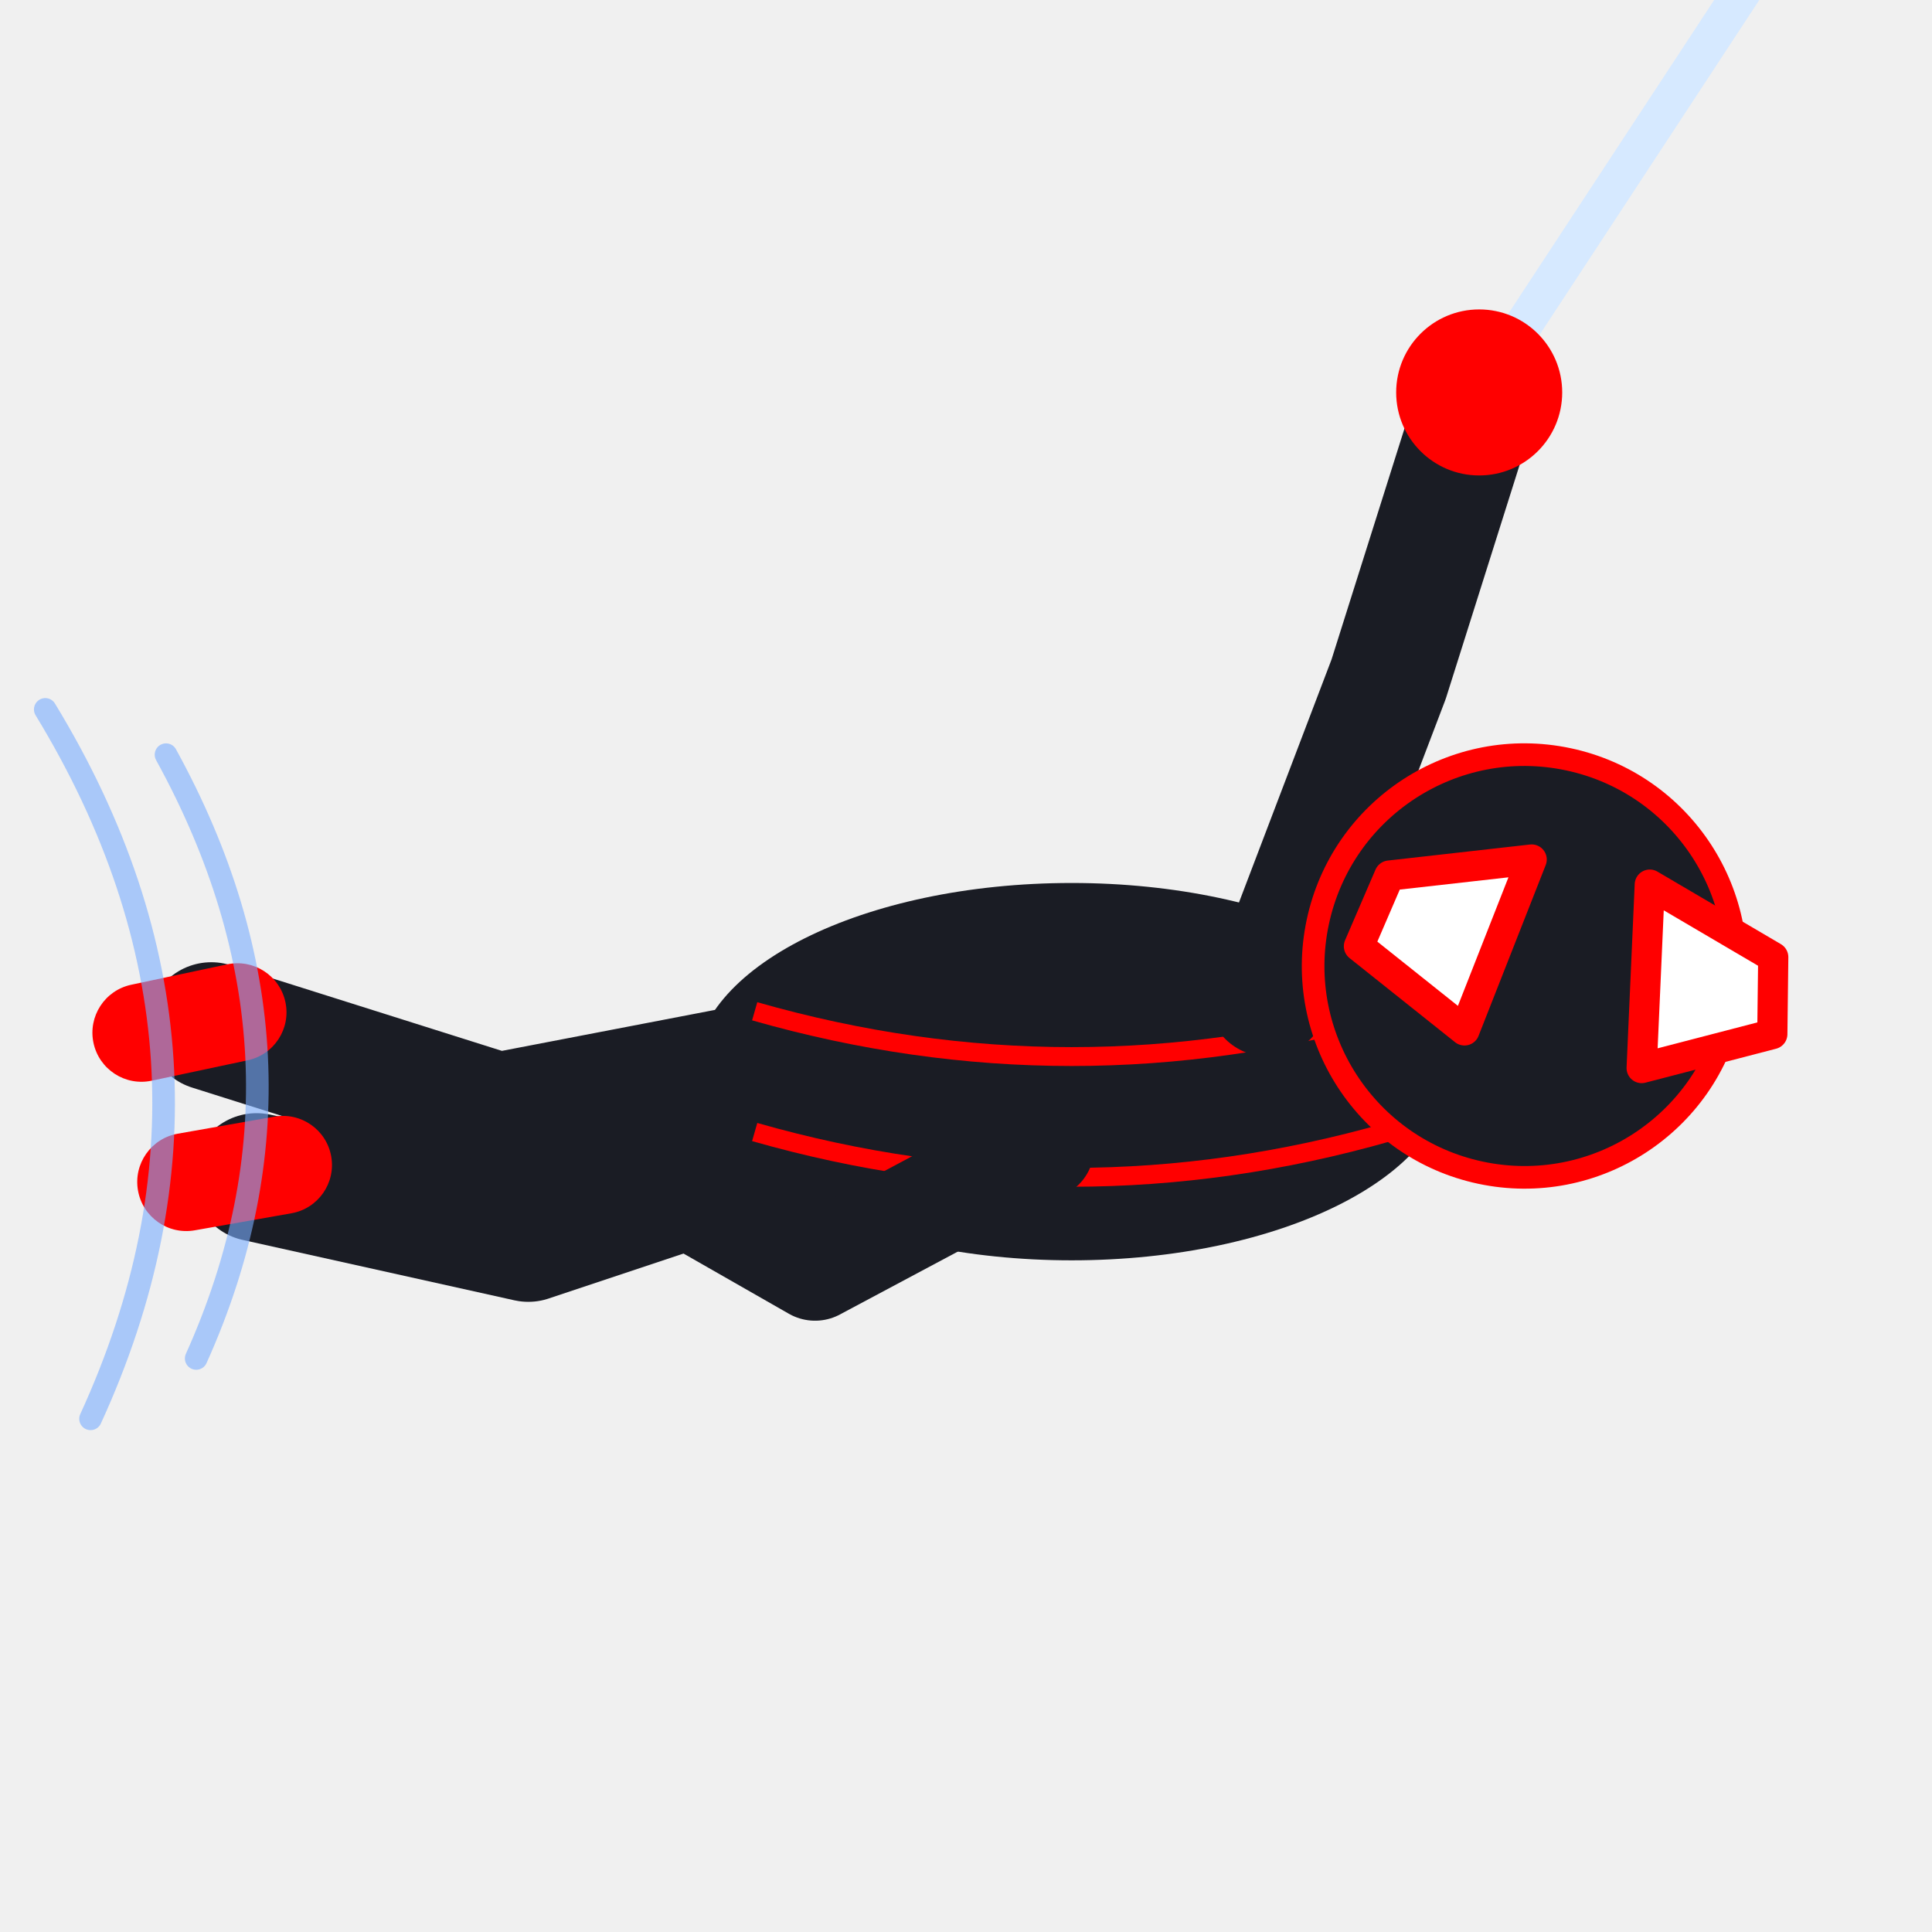
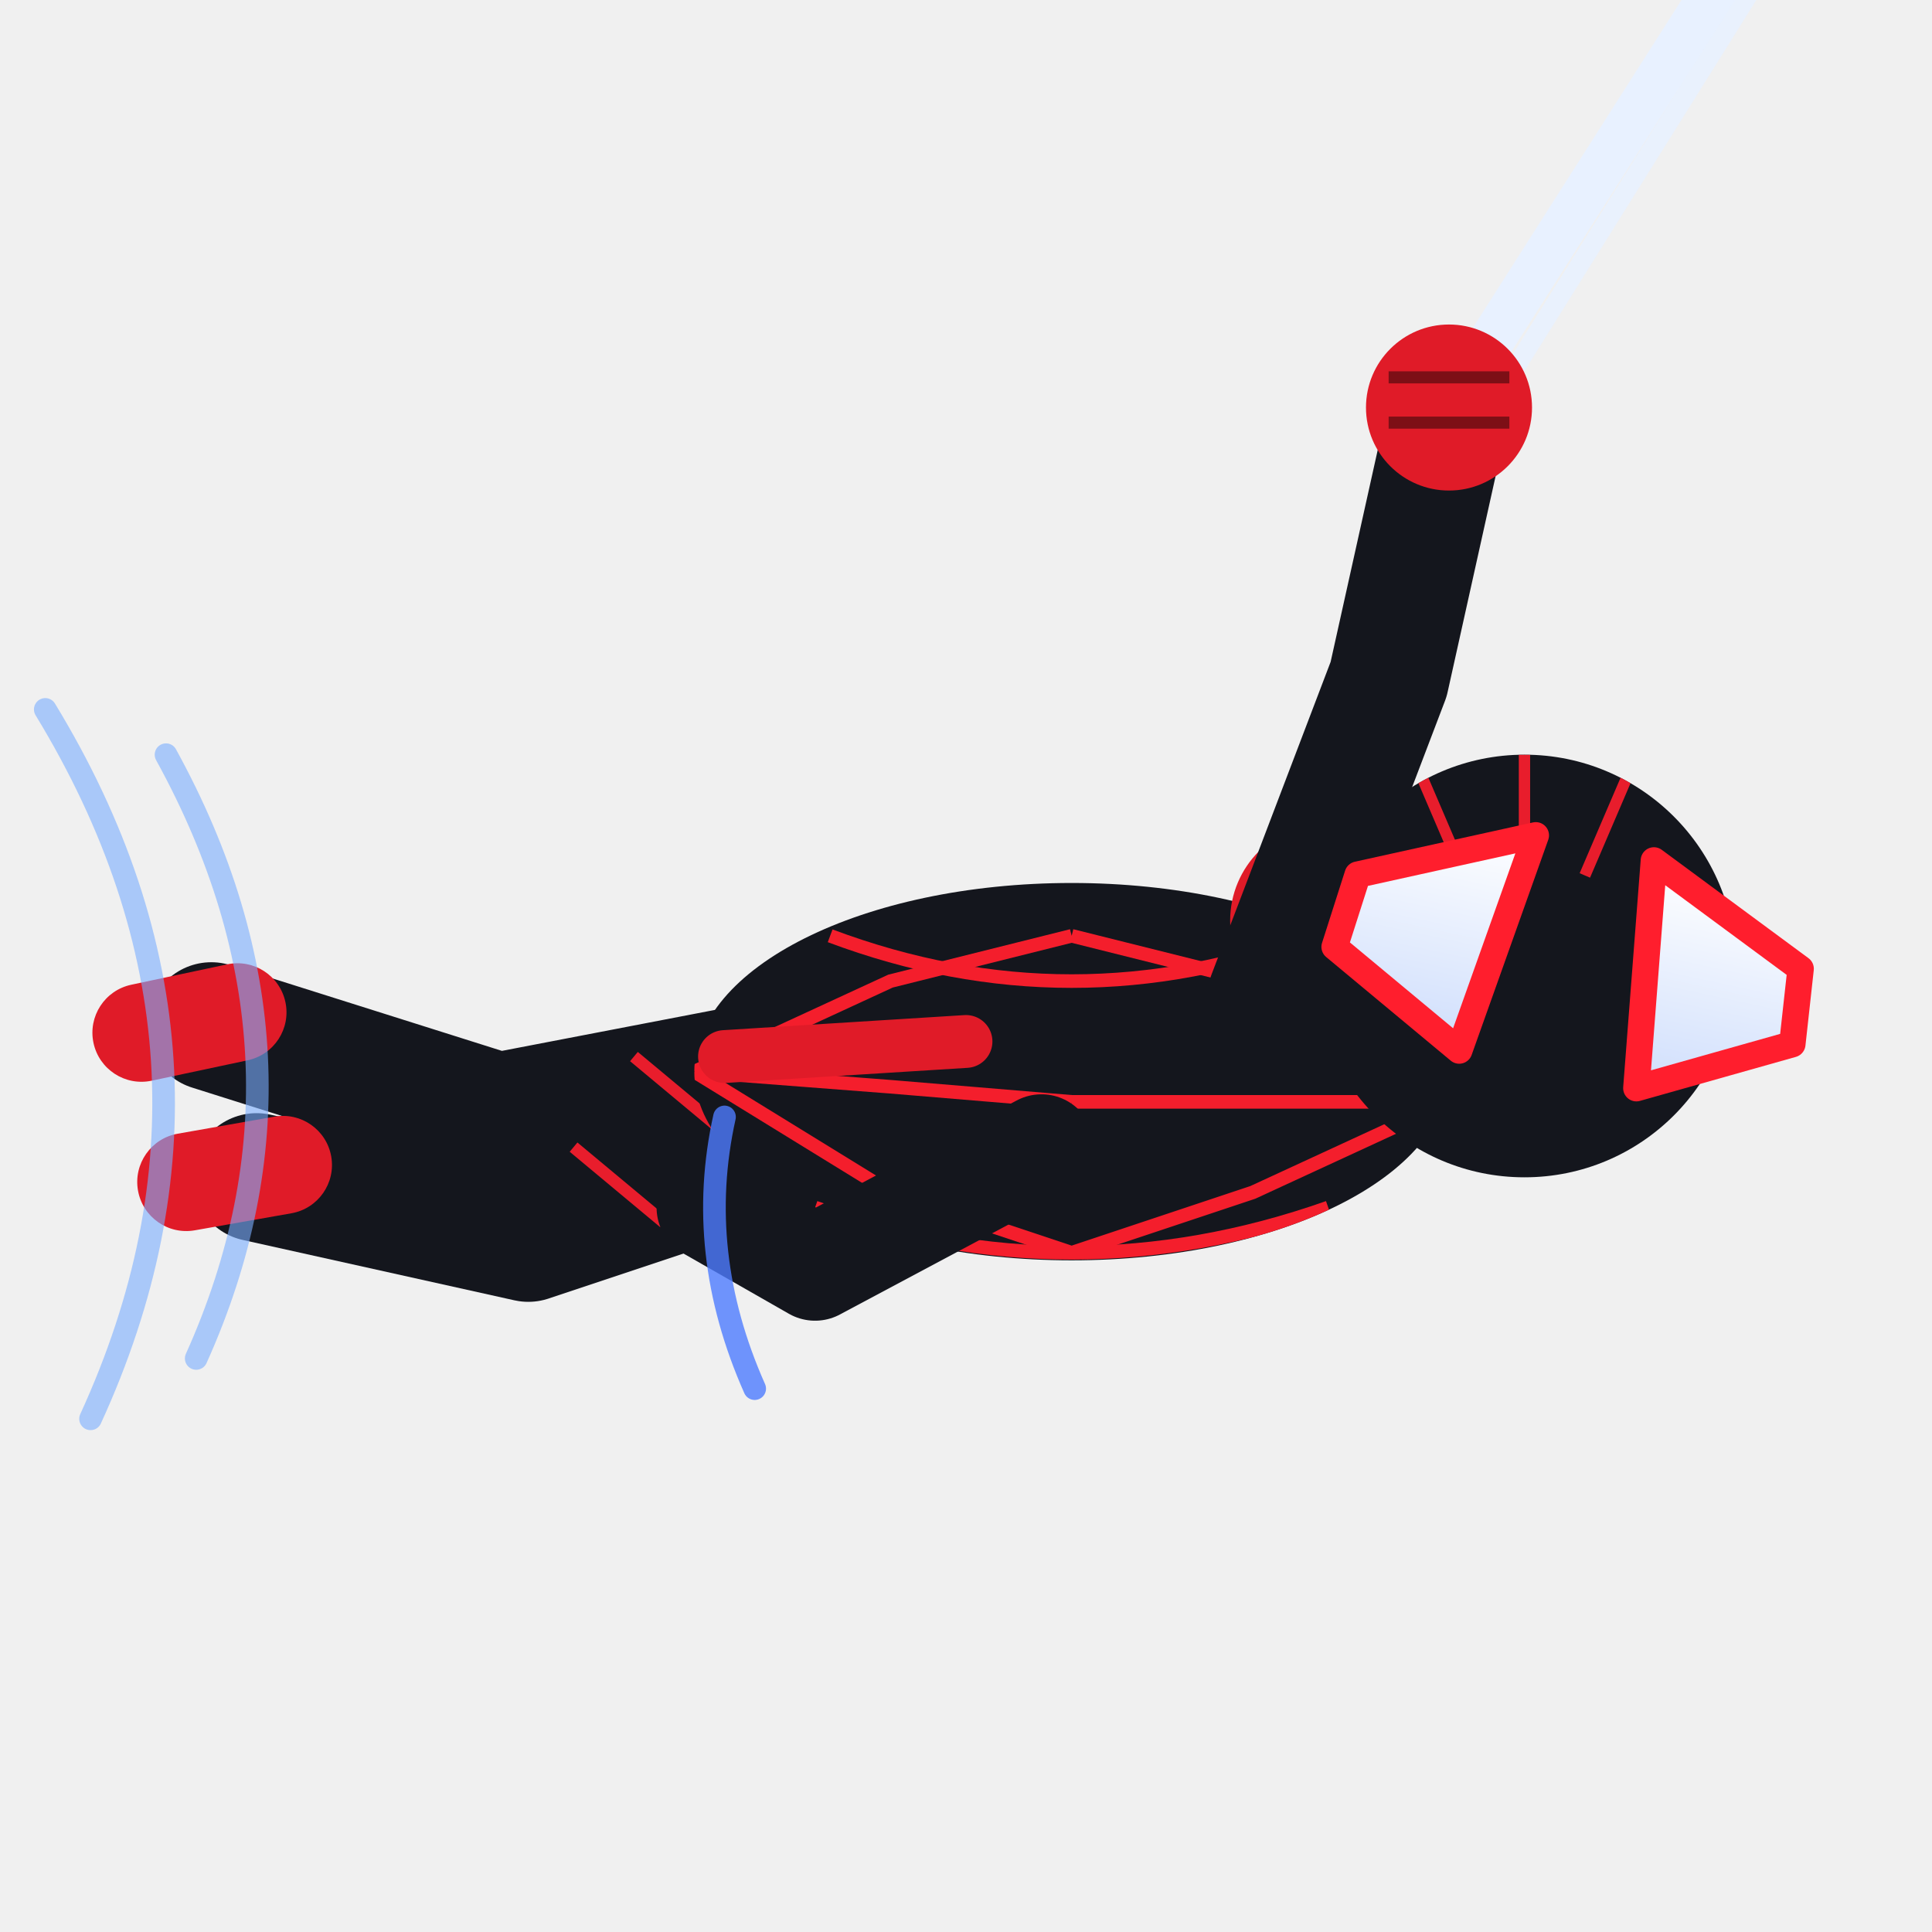
<svg xmlns="http://www.w3.org/2000/svg" width="256" height="256" viewBox="0 0 256 256">
-   <path d="M196,52 L238,-12" stroke="#d6e9ff" stroke-width="5" stroke-linecap="round" />
-   <path d="M118,138 L66,148 L28,136" stroke="#1a1c24" stroke-width="17" stroke-linecap="round" stroke-linejoin="round" fill="none" />
-   <path d="M118,148 L70,164 L34,156" stroke="#1a1c24" stroke-width="17" stroke-linecap="round" stroke-linejoin="round" fill="none" />
-   <rect x="12" y="129" width="26" height="13" rx="6.5" fill="#ff0000" transform="rotate(-12 25 135)" />
-   <rect x="18" y="149" width="26" height="13" rx="6.5" fill="#ff0000" transform="rotate(-10 31 155)" />
-   <ellipse cx="142" cy="142" rx="50" ry="25" fill="#1a1c24" />
-   <path d="M100,134 Q142,146 184,134" stroke="#ff0000" stroke-width="2.5" fill="none" />
-   <path d="M100,150 Q142,162 184,150" stroke="#ff0000" stroke-width="2.5" fill="none" />
-   <path d="M138,152 L108,168 L94,160" stroke="#1a1c24" stroke-width="14" stroke-linecap="round" stroke-linejoin="round" fill="none" />
-   <path d="M168,132 L184,90 L196,52" stroke="#1a1c24" stroke-width="16" stroke-linecap="round" stroke-linejoin="round" fill="none" />
-   <circle cx="196" cy="52" r="11" fill="#ff0000" />
-   <g transform="translate(202,128) rotate(12)">
-     <circle cx="0" cy="0" r="28" fill="#1a1c24" stroke="#ff0000" stroke-width="3" />
-     <g transform="translate(6,0)">
-       <path d="M-26,-8 L-8,-14 L-12,10 L-28,2 Z" fill="#ffffff" stroke="#ff0000" stroke-width="4" stroke-linejoin="round" />
-       <path d="M26,-8 L8,-14 L12,10 L28,2 Z" fill="#ffffff" stroke="#ff0000" stroke-width="4" stroke-linejoin="round" />
-     </g>
+   <defs>
+     <linearGradient id="eg" x1="0" y1="0" x2="0" y2="1">
+       <stop offset="0%" stop-color="#ffffff" />
+       <stop offset="100%" stop-color="#cfdefc" />
+     </linearGradient>
+     <clipPath id="torsoClip">
+       <ellipse cx="142" cy="142" rx="50" ry="25" />
+     </clipPath>
+     <clipPath id="headClip">
+       <circle cx="202" cy="128" r="28" />
+     </clipPath>
+   </defs>
+   <path d="M192,54 L234,-12" stroke="#e8f1ff" stroke-width="6" stroke-linecap="round" />
+   <path d="M200,50 L240,-14" stroke="#e8f1ff" stroke-width="2.5" stroke-linecap="round" opacity="0.85" />
+   <path d="M118,138 L66,148 L28,136" stroke="#14161d" stroke-width="17" stroke-linecap="round" stroke-linejoin="round" fill="none" />
+   <path d="M118,148 L70,164 L34,156" stroke="#14161d" stroke-width="17" stroke-linecap="round" stroke-linejoin="round" fill="none" />
+   <g stroke="#ff1e2d" stroke-width="1.6" opacity="0.9">
+     <path d="M84,140 L96,150 M76,152 L88,162" fill="none" />
  </g>
+   <rect x="12" y="129" width="26" height="13" rx="6.5" fill="#e01b28" transform="rotate(-12 25 135)" />
+   <rect x="18" y="149" width="26" height="13" rx="6.5" fill="#e01b28" transform="rotate(-10 31 155)" />
+   <ellipse cx="142" cy="142" rx="50" ry="25" fill="#14161d" />
+   <g clip-path="url(#torsoClip)" stroke="#ff1e2d" stroke-width="1.8" fill="none" opacity="0.95">
+     <path d="M92,142 L118,130 L142,124 M92,142 L118,144 L142,146 M92,142 L118,158 L142,166 M142,124 L166,130 L192,142 M142,146 L168,146 L194,146 M142,166 L166,158 L192,146" />
+     <path d="M110,124 Q142,136 174,124 M108,160 Q142,172 176,160" />
+   </g>
+   <path d="M138,152 L108,168 L94,160" stroke="#14161d" stroke-width="14" stroke-linecap="round" stroke-linejoin="round" fill="none" />
+   <circle cx="176" cy="122" r="13" fill="#e01b28" />
+   <path d="M168,132 L184,90 L192,54" stroke="#14161d" stroke-width="16" stroke-linecap="round" stroke-linejoin="round" fill="none" />
+   <circle cx="192" cy="54" r="11" fill="#e01b28" />
+   <path d="M184,50 L200,50 M184,56 L200,56" stroke="#7d0f16" stroke-width="1.6" />
+   <path d="M96,148 Q92,166 100,184" stroke="#4d7cff" stroke-width="3" fill="none" opacity="0.8" stroke-linecap="round" />
+   <circle cx="202" cy="128" r="28" fill="#14161d" />
+   <g clip-path="url(#headClip)" stroke="#ff1e2d" stroke-width="1.5" fill="none" opacity="0.9">
+     <path d="M202,100 L202,116 M188,102 L194,116 M216,102 L210,116" />
+   </g>
+   <g transform="translate(208,128) rotate(12)">
+     <path d="M-30,-6 L-8,-16 L-12,14 L-31,4 Z" fill="url(#eg)" stroke="#ff1e2d" stroke-width="3.5" stroke-linejoin="round" />
+     <path d="M30,-6 L8,-16 L12,14 L31,4 Z" fill="url(#eg)" stroke="#ff1e2d" stroke-width="3.5" stroke-linejoin="round" />
+   </g>
+   <path d="M96,140 L128,138" stroke="#e01b28" stroke-width="7" stroke-linecap="round" />
  <g stroke="#79adff" stroke-width="3" stroke-linecap="round" fill="none" opacity="0.6">
    <path d="M22,100 Q44,140 26,180" />
    <path d="M6,94 Q34,140 12,188" />
  </g>
</svg>
